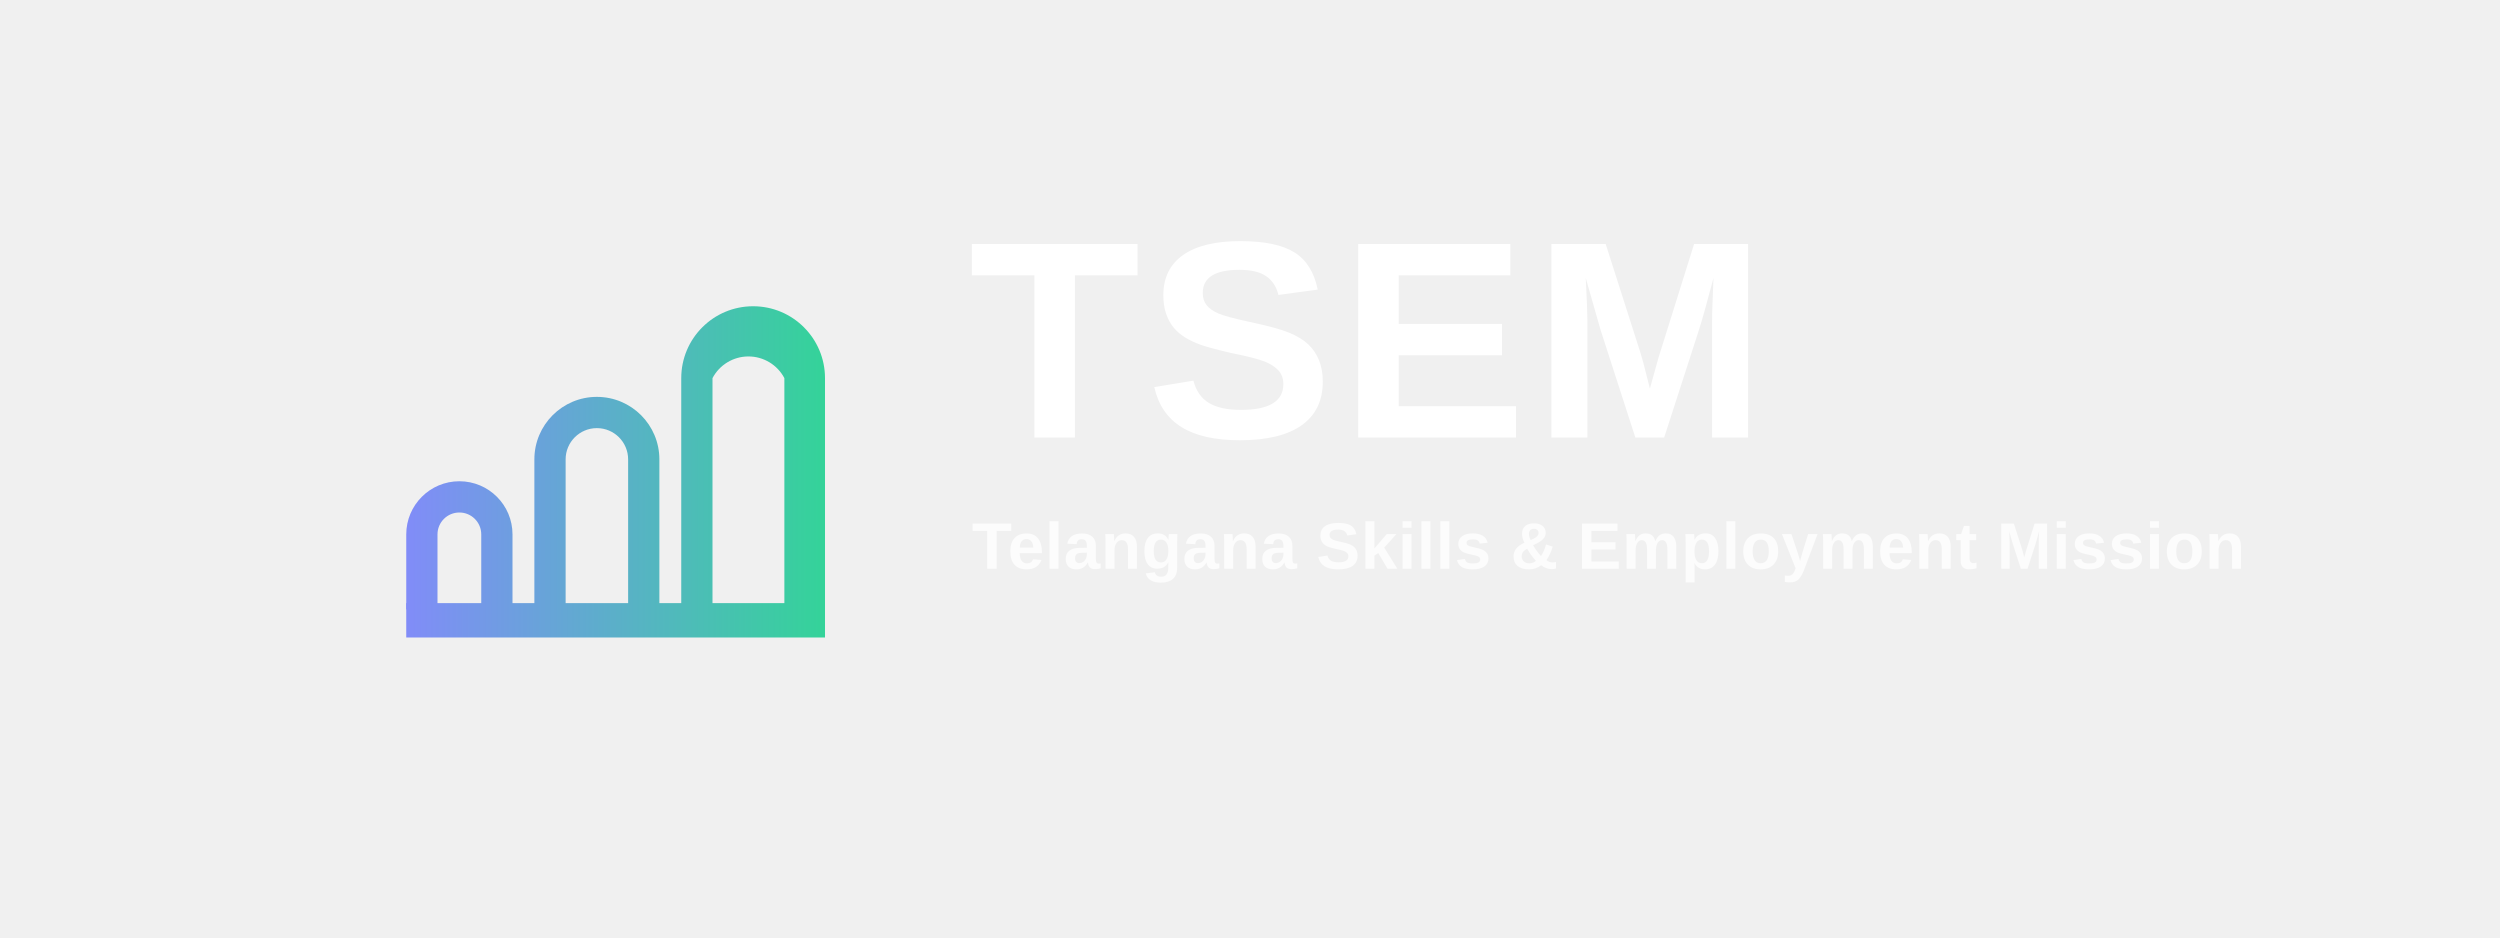
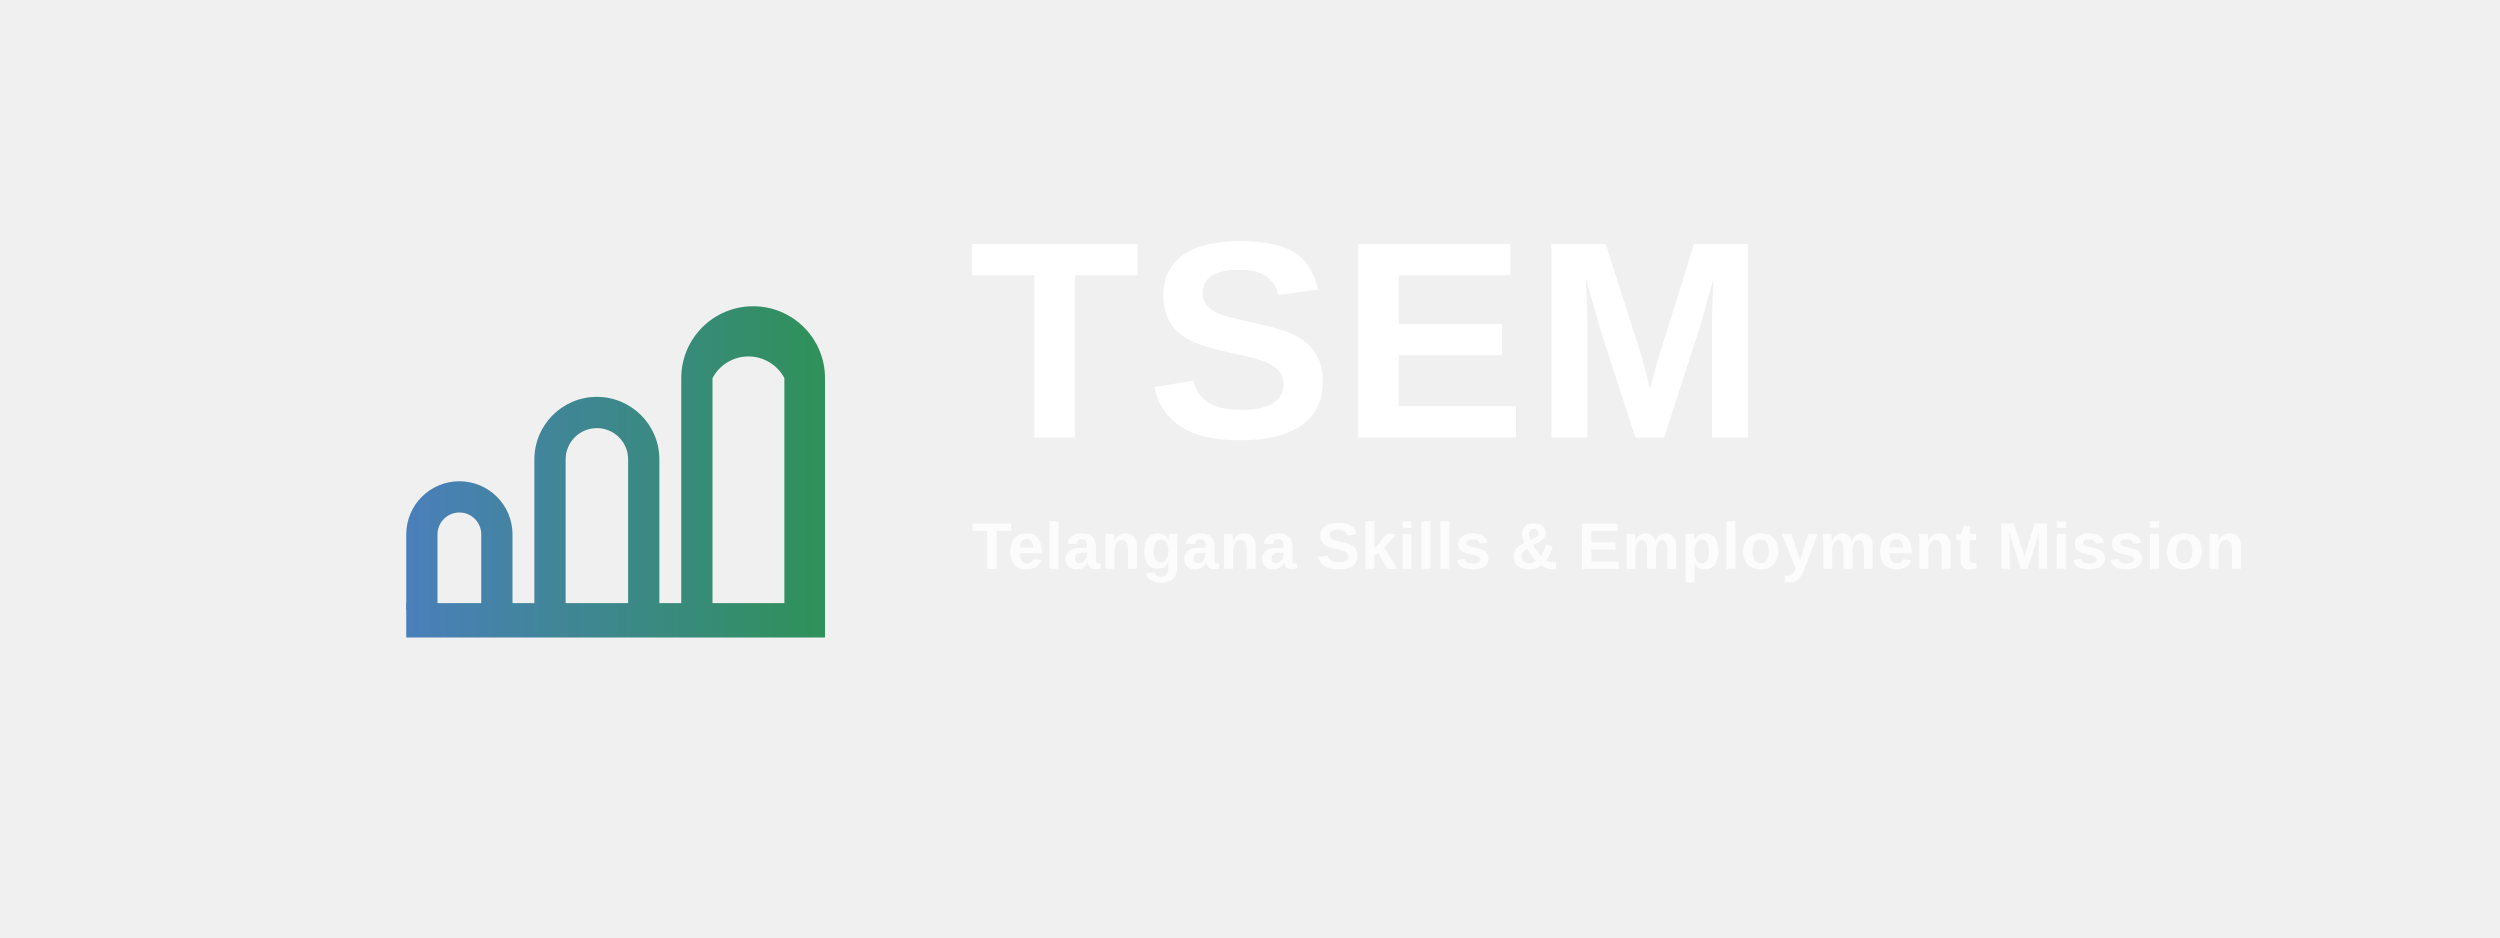
<svg xmlns="http://www.w3.org/2000/svg" width="1600" height="600" viewBox="0 0 1600 600">
  <defs>
    <linearGradient id="l-darkmode" x1="66" y1="120" x2="334" y2="120" gradientUnits="userSpaceOnUse">
-       <stop offset="0" stop-color="#818CF8" />
-       <stop offset="1" stop-color="#34D399" />
+       <stop offset="0" stop-color="#4A7FBB" />
+       <stop offset="1" stop-color="#2F9159" />
    </linearGradient>
  </defs>
  <g transform="translate(194 180)">
    <path d="M 66 210 L 66 162 A 34 34 0 0 1 134 162 L 134 210 Z M 86 210 L 86 162 A 14 14 0 0 1 114 162 L 114 210 Z M 148 210 L 148 114 A 40 40 0 0 1 228 114 L 228 210 Z M 168 210 L 168 114 A 20 20 0 0 1 208 114 L 208 210 Z M 242 210 L 242 62 A 46 46 0 0 1 334 62 L 334 210 Z M 262 210 L 262 62 A 26 26 0 0 1 308 62 L 308 210 Z" fill="url(#l-darkmode)" fill-rule="evenodd" />
    <path d="M 66 206 L 334 206 L 334 228 L 66 228 Z" fill="url(#l-darkmode)" />
  </g>
  <g transform="translate(620 280)" font-family="Arial, Helvetica, sans-serif" font-weight="800" font-size="180" letter-spacing="3.6">
    <text fill="#FFFFFF">TSEM</text>
  </g>
  <g transform="translate(622 364)" font-family="Arial, Helvetica, sans-serif" font-weight="600" font-size="42" letter-spacing="0.42">
    <text fill="rgba(255,255,255,0.78)">Telangana Skills &amp; Employment Mission</text>
  </g>
</svg>
